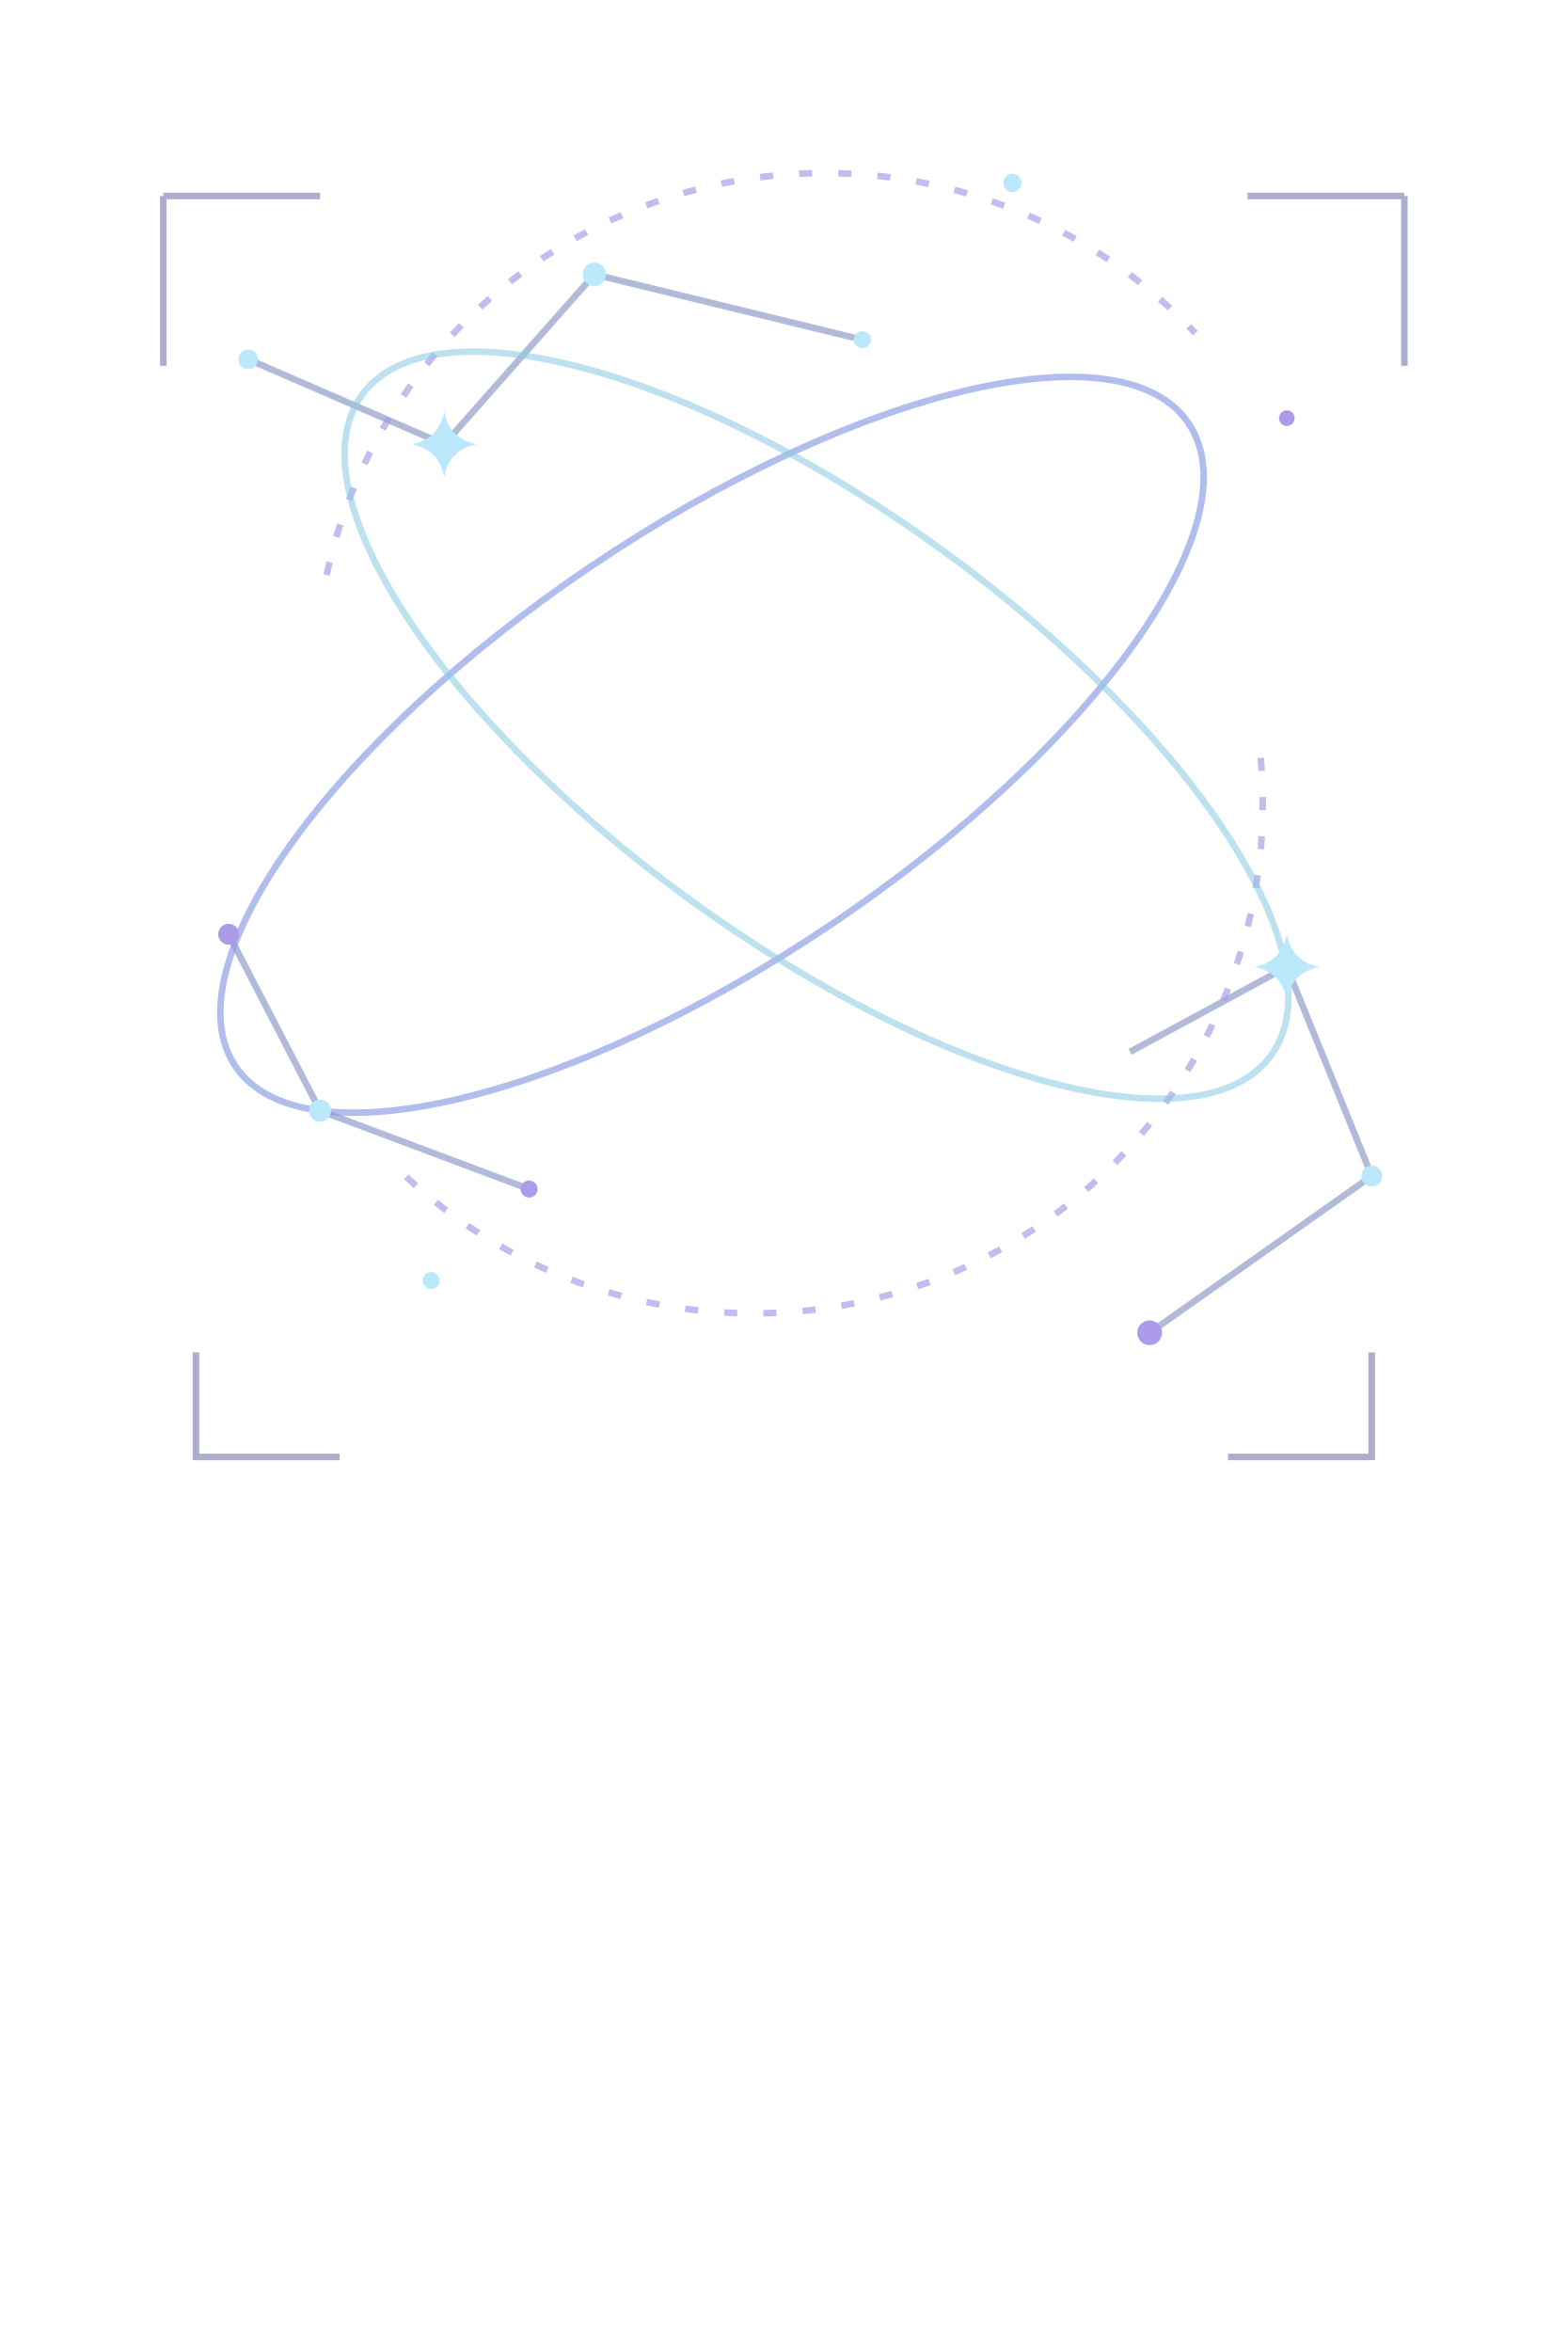
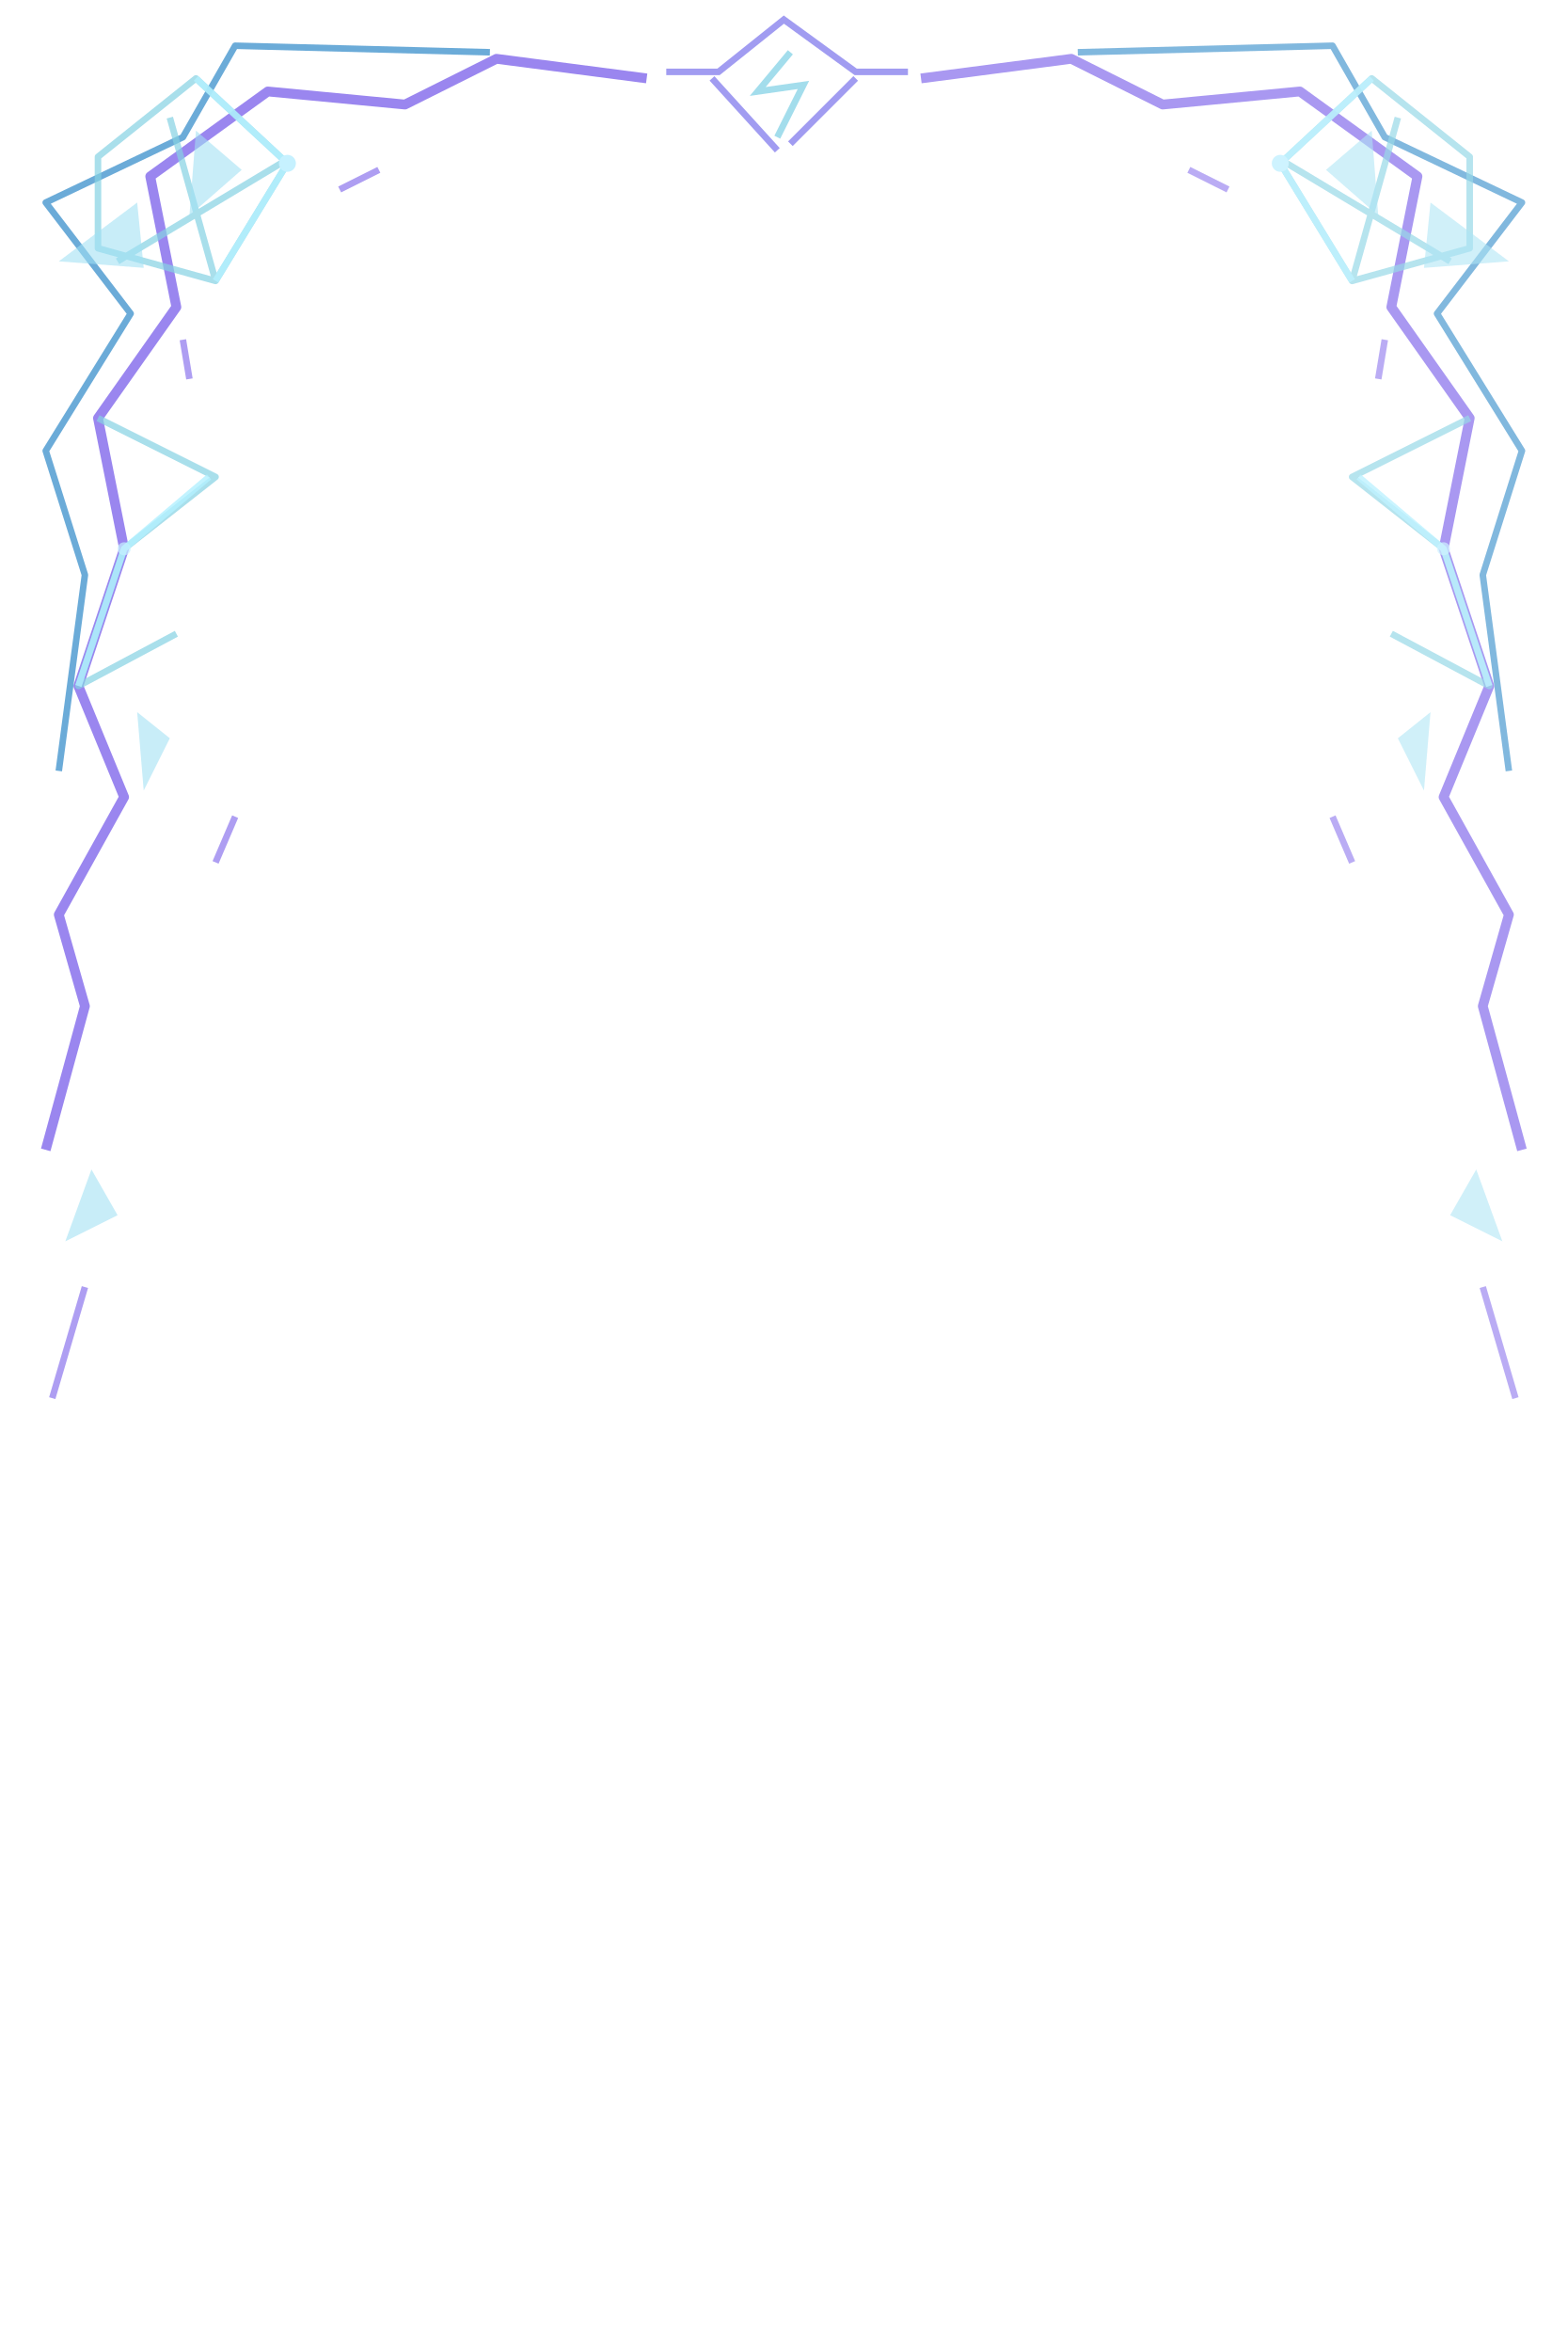
<svg xmlns="http://www.w3.org/2000/svg" viewBox="0 0 240 360" fill="none">
  <defs>
-     <path id="star" d="M0-5Q.8-.8 5 0 .8.8 0 5-.8.8-5 0-.8-.8 0-5Z" />
+     <g id="rift" stroke-linejoin="round">
+       <path d="M7 176l6-22-4-14 10-18-7-17 7-21-4-20 12-17-4-20 18-13 21 2 14-7 23 3" stroke="#9a86ef" stroke-width="1.5" />
+       <path d="M9 118l4-30-6-19 13-21L7 31l21-10L36 7l39 1" stroke="#6babd8" />
+       <path d="m15 24 15-12 14 13-11 18-18-5Zm11-6 7 25m-15-3 25-15M15 64l18 9-14 11-7 21 15-8" stroke="#84d1e3" opacity=".7" />
+       <path d="m30 12 14 13-11 18m-1 30-13 11-7 21" stroke="#b3f0ff" opacity=".8" />
+       <circle cx="44" cy="25" r="1.3" fill="#c6f1ff" />
+       <circle cx="19" cy="84" r="1" fill="#c6f1ff" opacity=".7" />
+       <path d="m9 40 12-9 1 10Zm21-20 7 6-8 7Zm-9 89 5 4-4 8Zm-11 81 4-11 4 7Z" fill="#a0e0f3" opacity=".58" />
+       <path d="M8 214l5-17m20-65 3-7m16-96 6-3m-30 26 1 6" stroke="#9a86ef" opacity=".8" />
+     </g>
  </defs>
-   <path d="M25 30h24m-24 0v26m190-26h-24m24 0v26M30 207v16h22m158-16v16h-22" stroke="#7b7ab0" opacity=".62" />
-   <path d="m38 55 30 13 23-26 41 10m41 109 24-13 13 32-34 24M35 143l14 27 32 12" stroke="#7486b7" opacity=".56" />
-   <path d="M50 88a78 78 0 0 1 133-37m10 65a78 78 0 0 1-132 63" stroke="#aa95e6" opacity=".65" stroke-dasharray="2 4" />
-   <ellipse cx="109" cy="114" rx="88" ry="33" transform="rotate(-34 109 114)" stroke="#899be3" stroke-opacity=".66" />
-   <ellipse cx="125" cy="111" rx="86" ry="33" transform="rotate(36 125 111)" stroke="#8cc9e4" stroke-opacity=".57" />
-   <g fill="#bce8fb">
-     <use href="#star" x="68" y="68" />
-     <use href="#star" x="197" y="148" />
-     <circle cx="38" cy="55" r="1.5" />
-     <circle cx="91" cy="42" r="1.8" />
-     <circle cx="132" cy="52" r="1.3" />
-     <circle cx="210" cy="180" r="1.6" />
-     <circle cx="49" cy="170" r="1.7" />
-     <circle cx="155" cy="28" r="1.4" />
-     <circle cx="66" cy="196" r="1.3" />
-   </g>
-   <g fill="#ad9bea">
-     <circle cx="35" cy="143" r="1.6" />
-     <circle cx="81" cy="182" r="1.3" />
-     <circle cx="176" cy="204" r="1.9" />
-     <circle cx="197" cy="64" r="1.2" />
-   </g>
+   <use href="#rift" />
+   <use href="#rift" transform="translate(240) scale(-1 1)" opacity=".85" />
+   <path d="M102 11h8l10-8 11 8h8m-20 12-10-11m12 10 10-10" stroke="#a19cf1" />
+   <path d="m121 8-5 6 7-1-4 8" stroke="#a3ddec" />
</svg>
